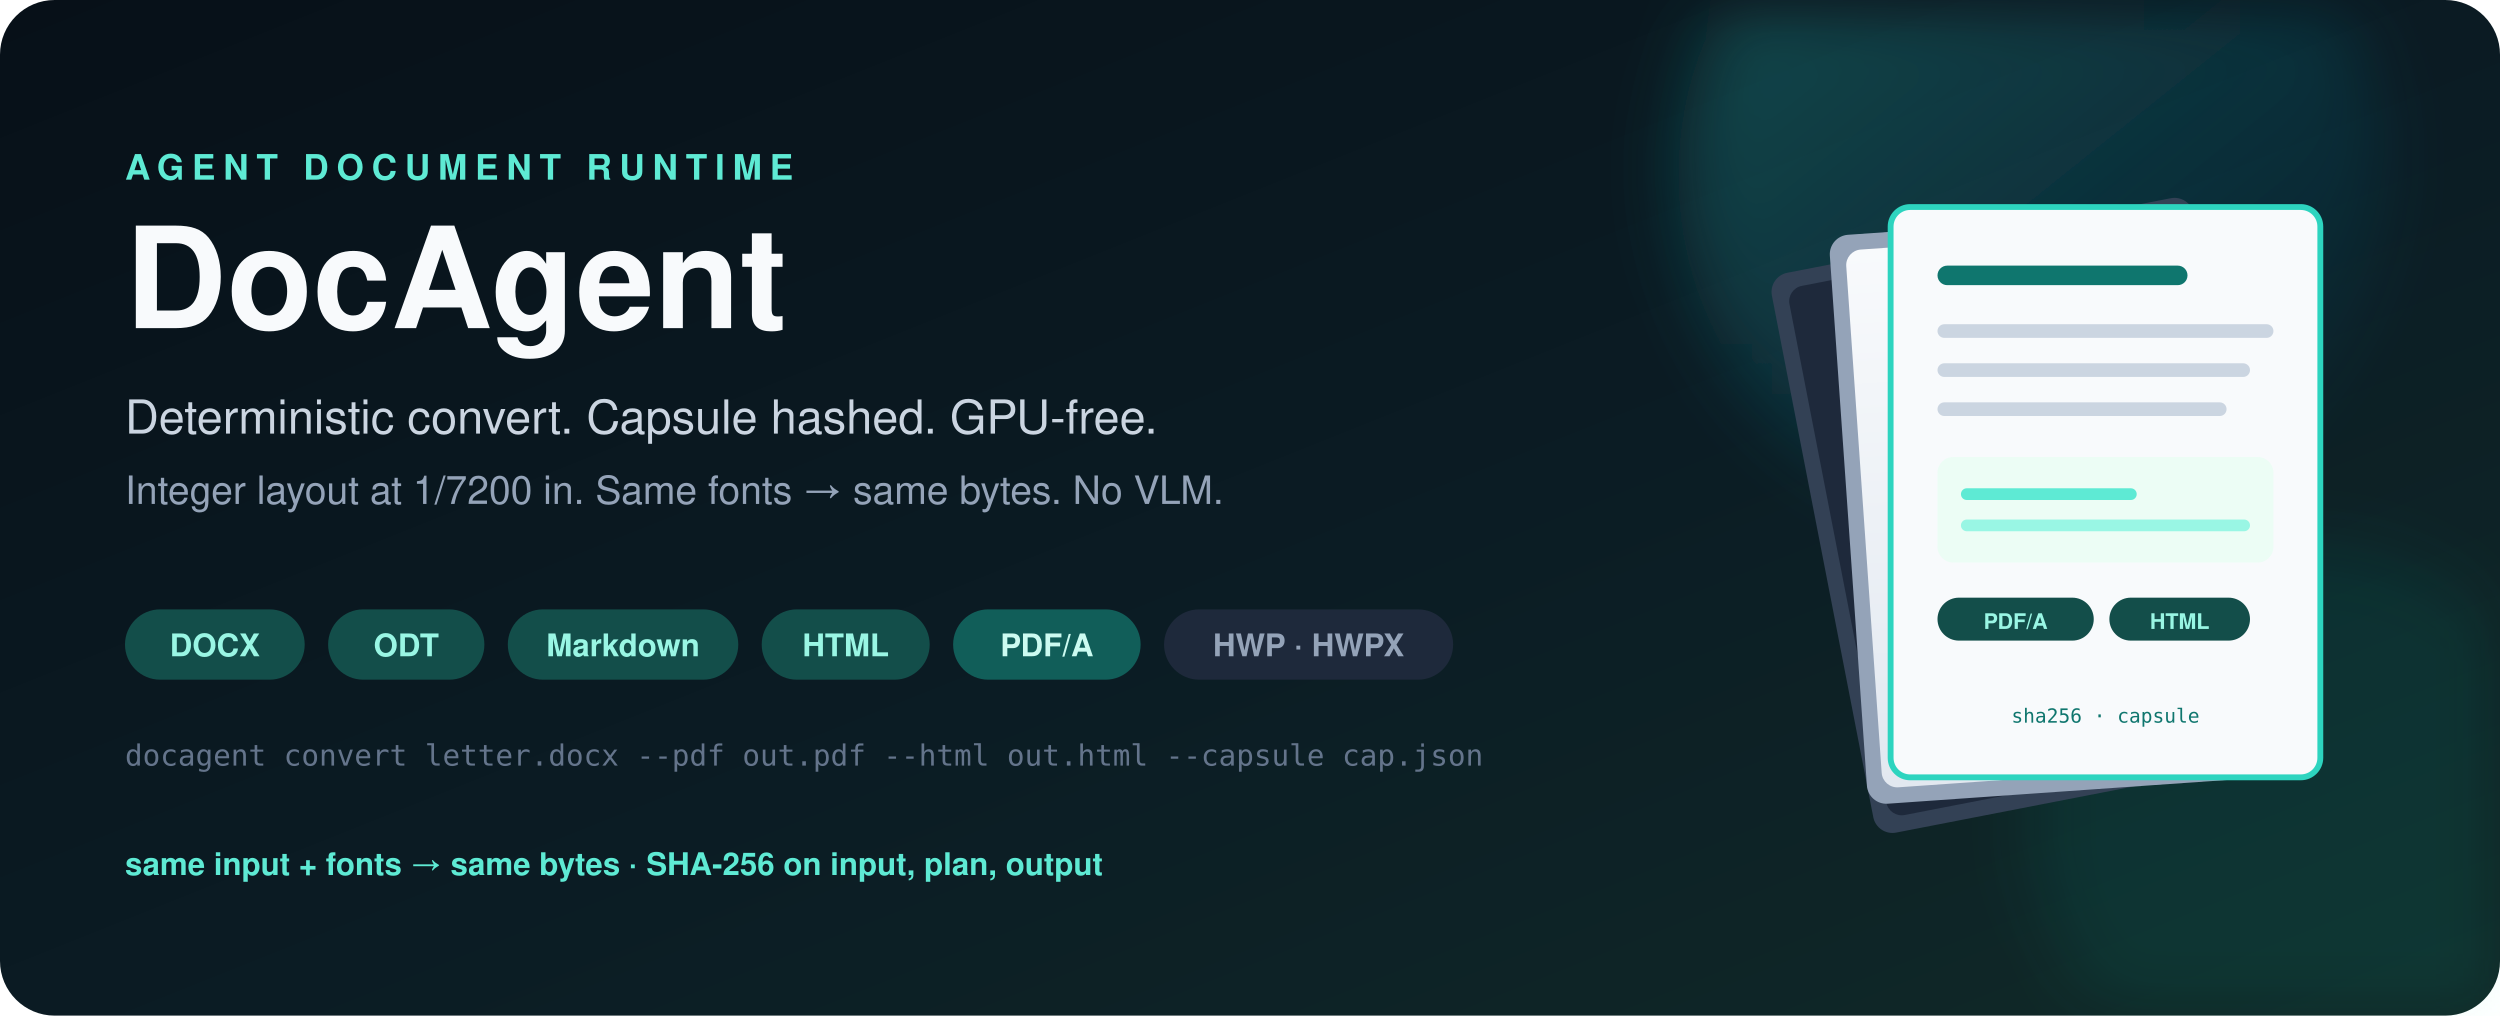
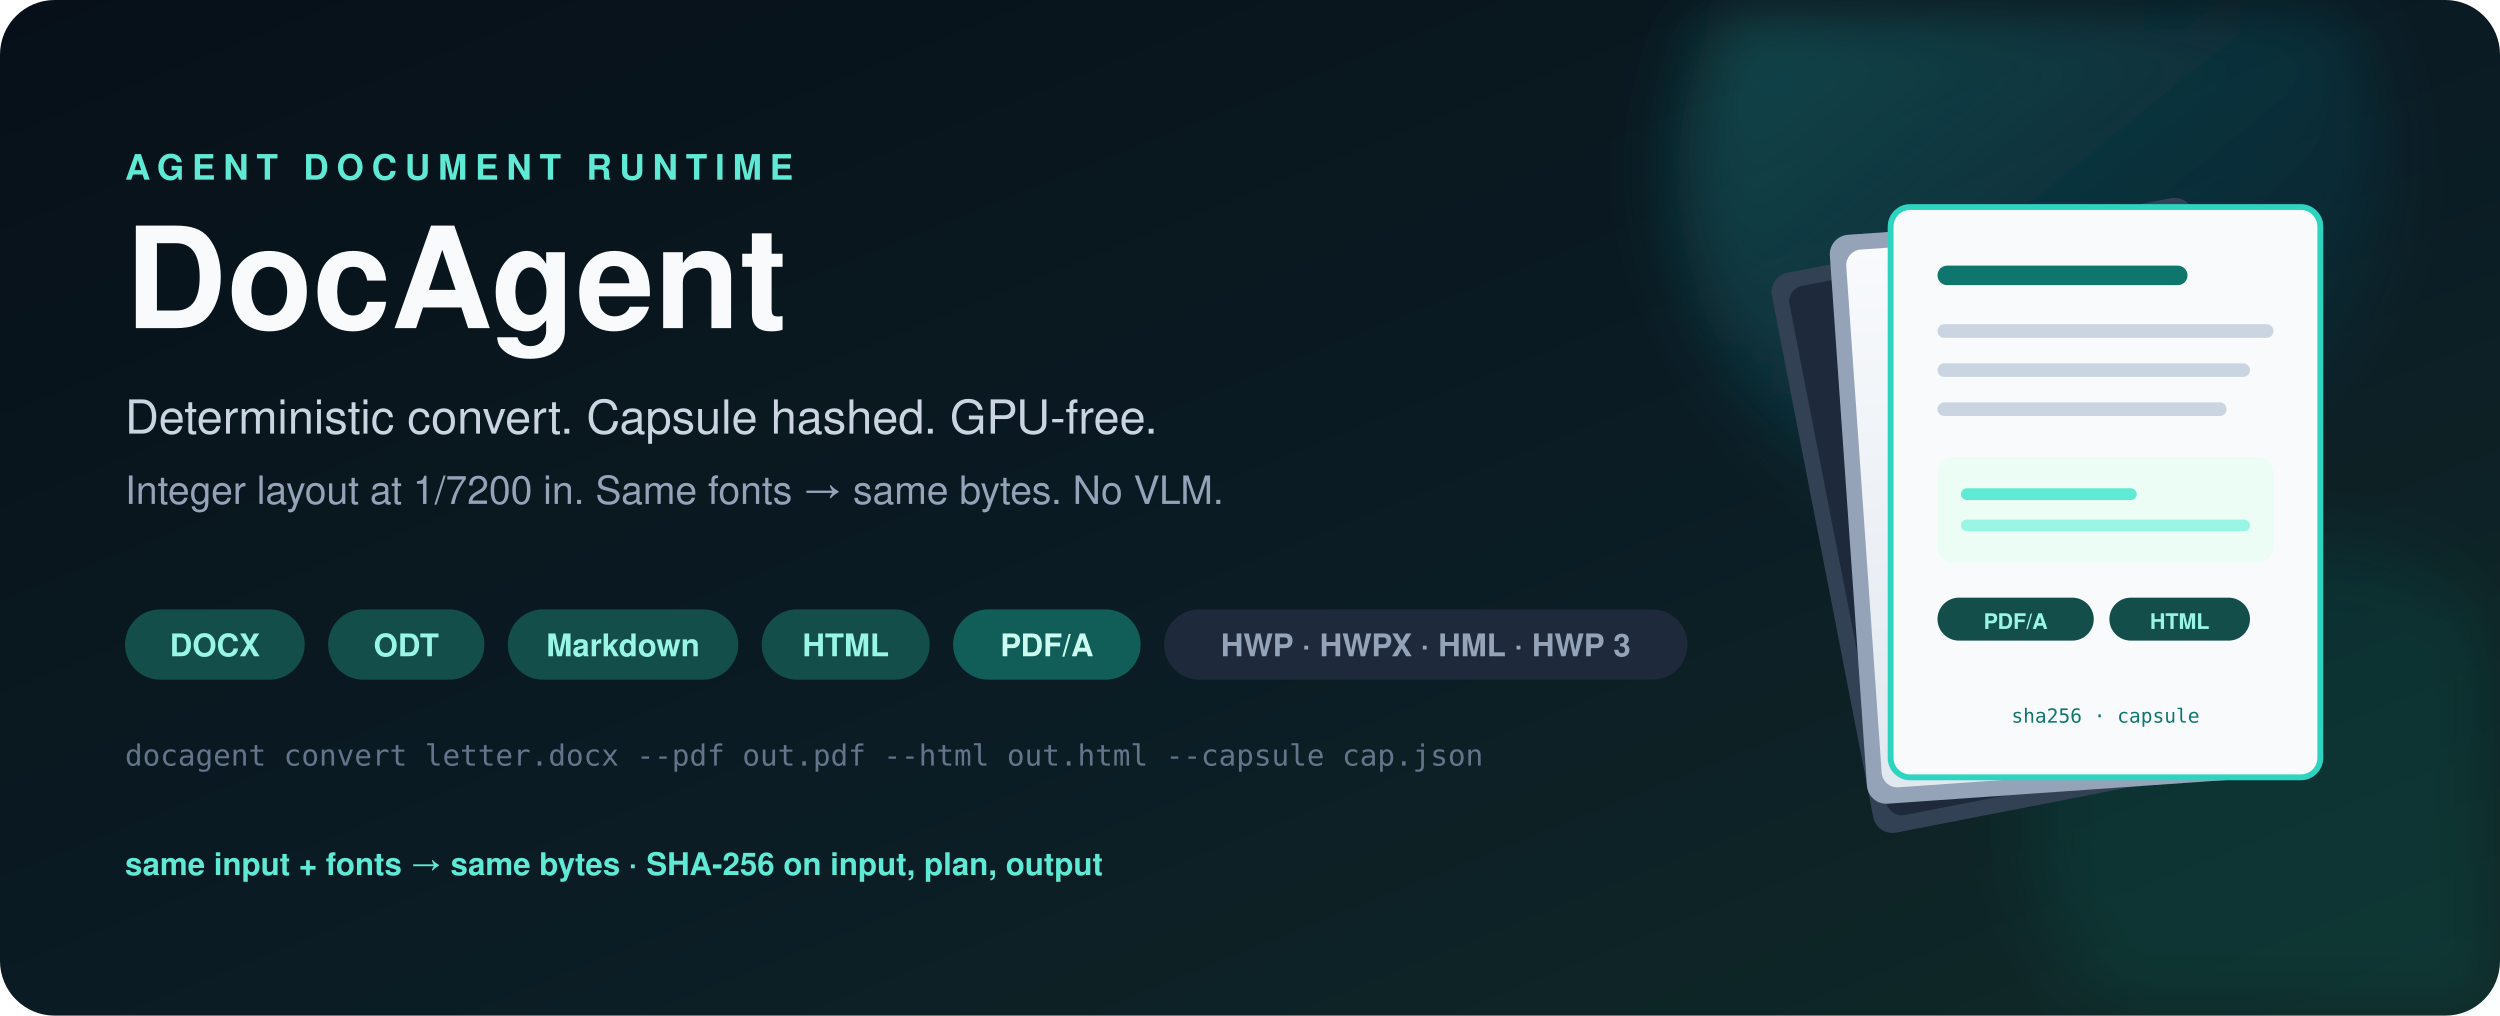
<svg xmlns="http://www.w3.org/2000/svg" width="1280" height="520" viewBox="0 0 1280 520" role="img" aria-label="DocAgent — deterministic document runtime for agents">
  <defs>
    <linearGradient id="bg" x1="0" y1="0" x2="1" y2="1">
      <stop offset="0%" stop-color="#071018" />
      <stop offset="55%" stop-color="#0b1c24" />
      <stop offset="100%" stop-color="#102a28" />
    </linearGradient>
    <linearGradient id="glow" x1="0.2" y1="0" x2="1" y2="1">
      <stop offset="0%" stop-color="#2dd4bf" stop-opacity="0.28" />
      <stop offset="100%" stop-color="#0ea5e9" stop-opacity="0" />
    </linearGradient>
    <linearGradient id="page" x1="0" y1="0" x2="0" y2="1">
      <stop offset="0%" stop-color="#f8fafc" />
      <stop offset="100%" stop-color="#e2e8f0" />
    </linearGradient>
    <filter id="soft" x="-20%" y="-20%" width="140%" height="140%">
      <feGaussianBlur stdDeviation="18" />
    </filter>
  </defs>
  <rect width="1280" height="520" rx="28" fill="url(#bg)" />
  <circle cx="1040" cy="90" r="180" fill="url(#glow)" filter="url(#soft)" />
  <circle cx="1180" cy="420" r="140" fill="#2dd4bf" fill-opacity="0.08" filter="url(#soft)" />
  <text x="64" y="92" fill="#5eead4" font-family="ui-sans-serif, Segoe UI, Helvetica, Arial" font-size="18" font-weight="700" letter-spacing="4">AGENT DOCUMENT RUNTIME</text>
  <text x="64" y="168" fill="#f8fafc" font-family="ui-sans-serif, Segoe UI, Helvetica, Arial" font-size="72" font-weight="800">DocAgent</text>
  <text x="64" y="222" fill="#cbd5e1" font-family="ui-sans-serif, Segoe UI, Helvetica, Arial" font-size="24">Deterministic convert. Capsule hashed. GPU-free.</text>
  <text x="64" y="258" fill="#94a3b8" font-family="ui-sans-serif, Segoe UI, Helvetica, Arial" font-size="20">Integer layout at 1/7200 in. Same fonts → same bytes. No VLM.</text>
  <g font-family="ui-sans-serif, Segoe UI, Helvetica, Arial" font-size="16" font-weight="700">
    <rect x="64" y="312" width="92" height="36" rx="18" fill="#134e4a" />
    <text x="110" y="336" fill="#99f6e4" text-anchor="middle">DOCX</text>
    <rect x="168" y="312" width="80" height="36" rx="18" fill="#134e4a" />
    <text x="208" y="336" fill="#99f6e4" text-anchor="middle">ODT</text>
    <rect x="260" y="312" width="118" height="36" rx="18" fill="#134e4a" />
    <text x="319" y="336" fill="#99f6e4" text-anchor="middle">Markdown</text>
    <rect x="390" y="312" width="86" height="36" rx="18" fill="#134e4a" />
    <text x="433" y="336" fill="#99f6e4" text-anchor="middle">HTML</text>
    <rect x="488" y="312" width="96" height="36" rx="18" fill="#115e59" />
    <text x="536" y="336" fill="#ccfbf1" text-anchor="middle">PDF/A</text>
-     <rect x="596" y="312" width="148" height="36" rx="18" fill="#1e293b" />
-     <text x="670" y="336" fill="#94a3b8" text-anchor="middle">HWP · HWPX</text>
+     <rect x="596" y="312" width="268" height="36" rx="18" fill="#1e293b" />
+     <text x="730" y="336" fill="#94a3b8" text-anchor="middle">HWP · HWPX · HML · HWP 3</text>
  </g>
  <text x="64" y="392" fill="#64748b" font-family="ui-monospace, Consolas, monospace" font-size="15">docagent convert letter.docx --pdf out.pdf --html out.html --capsule cap.json</text>
  <text x="64" y="448" fill="#5eead4" font-family="ui-sans-serif, Segoe UI, Helvetica, Arial" font-size="16" font-weight="700">same input + fonts → same bytes · SHA-256 on input, plan, output</text>
  <g transform="translate(860,78)">
    <g transform="rotate(-11 180 180)">
      <rect x="70" y="40" width="220" height="292" rx="10" fill="#334155" />
      <rect x="78" y="48" width="204" height="276" rx="8" fill="#1e293b" />
    </g>
    <g transform="rotate(-4 180 180)">
      <rect x="86" y="36" width="220" height="292" rx="10" fill="#94a3b8" />
      <rect x="94" y="44" width="204" height="276" rx="8" fill="url(#page)" />
      <rect x="114" y="72" width="140" height="8" rx="4" fill="#cbd5e1" />
      <rect x="114" y="96" width="164" height="6" rx="3" fill="#e2e8f0" />
      <rect x="114" y="114" width="152" height="6" rx="3" fill="#e2e8f0" />
      <rect x="114" y="132" width="120" height="6" rx="3" fill="#e2e8f0" />
    </g>
    <g>
      <rect x="108" y="28" width="220" height="292" rx="10" fill="#f8fafc" />
      <rect x="108" y="28" width="220" height="292" rx="10" fill="none" stroke="#2dd4bf" stroke-width="3" />
      <rect x="132" y="58" width="128" height="10" rx="5" fill="#0f766e" />
      <rect x="132" y="88" width="172" height="7" rx="3.5" fill="#cbd5e1" />
      <rect x="132" y="108" width="160" height="7" rx="3.5" fill="#cbd5e1" />
      <rect x="132" y="128" width="148" height="7" rx="3.5" fill="#cbd5e1" />
      <rect x="132" y="156" width="172" height="54" rx="8" fill="#ecfdf5" />
      <rect x="144" y="172" width="90" height="6" rx="3" fill="#5eead4" />
      <rect x="144" y="188" width="148" height="6" rx="3" fill="#99f6e4" />
      <rect x="132" y="228" width="80" height="22" rx="11" fill="#134e4a" />
      <text x="172" y="244" text-anchor="middle" fill="#99f6e4" font-family="ui-sans-serif, Segoe UI, Helvetica, Arial" font-size="11" font-weight="700">PDF/A</text>
      <rect x="220" y="228" width="72" height="22" rx="11" fill="#134e4a" />
      <text x="256" y="244" text-anchor="middle" fill="#99f6e4" font-family="ui-sans-serif, Segoe UI, Helvetica, Arial" font-size="11" font-weight="700">HTML</text>
      <text x="218" y="292" text-anchor="middle" fill="#0f766e" font-family="ui-monospace, Consolas, monospace" font-size="10">sha256 · capsule</text>
    </g>
  </g>
</svg>
